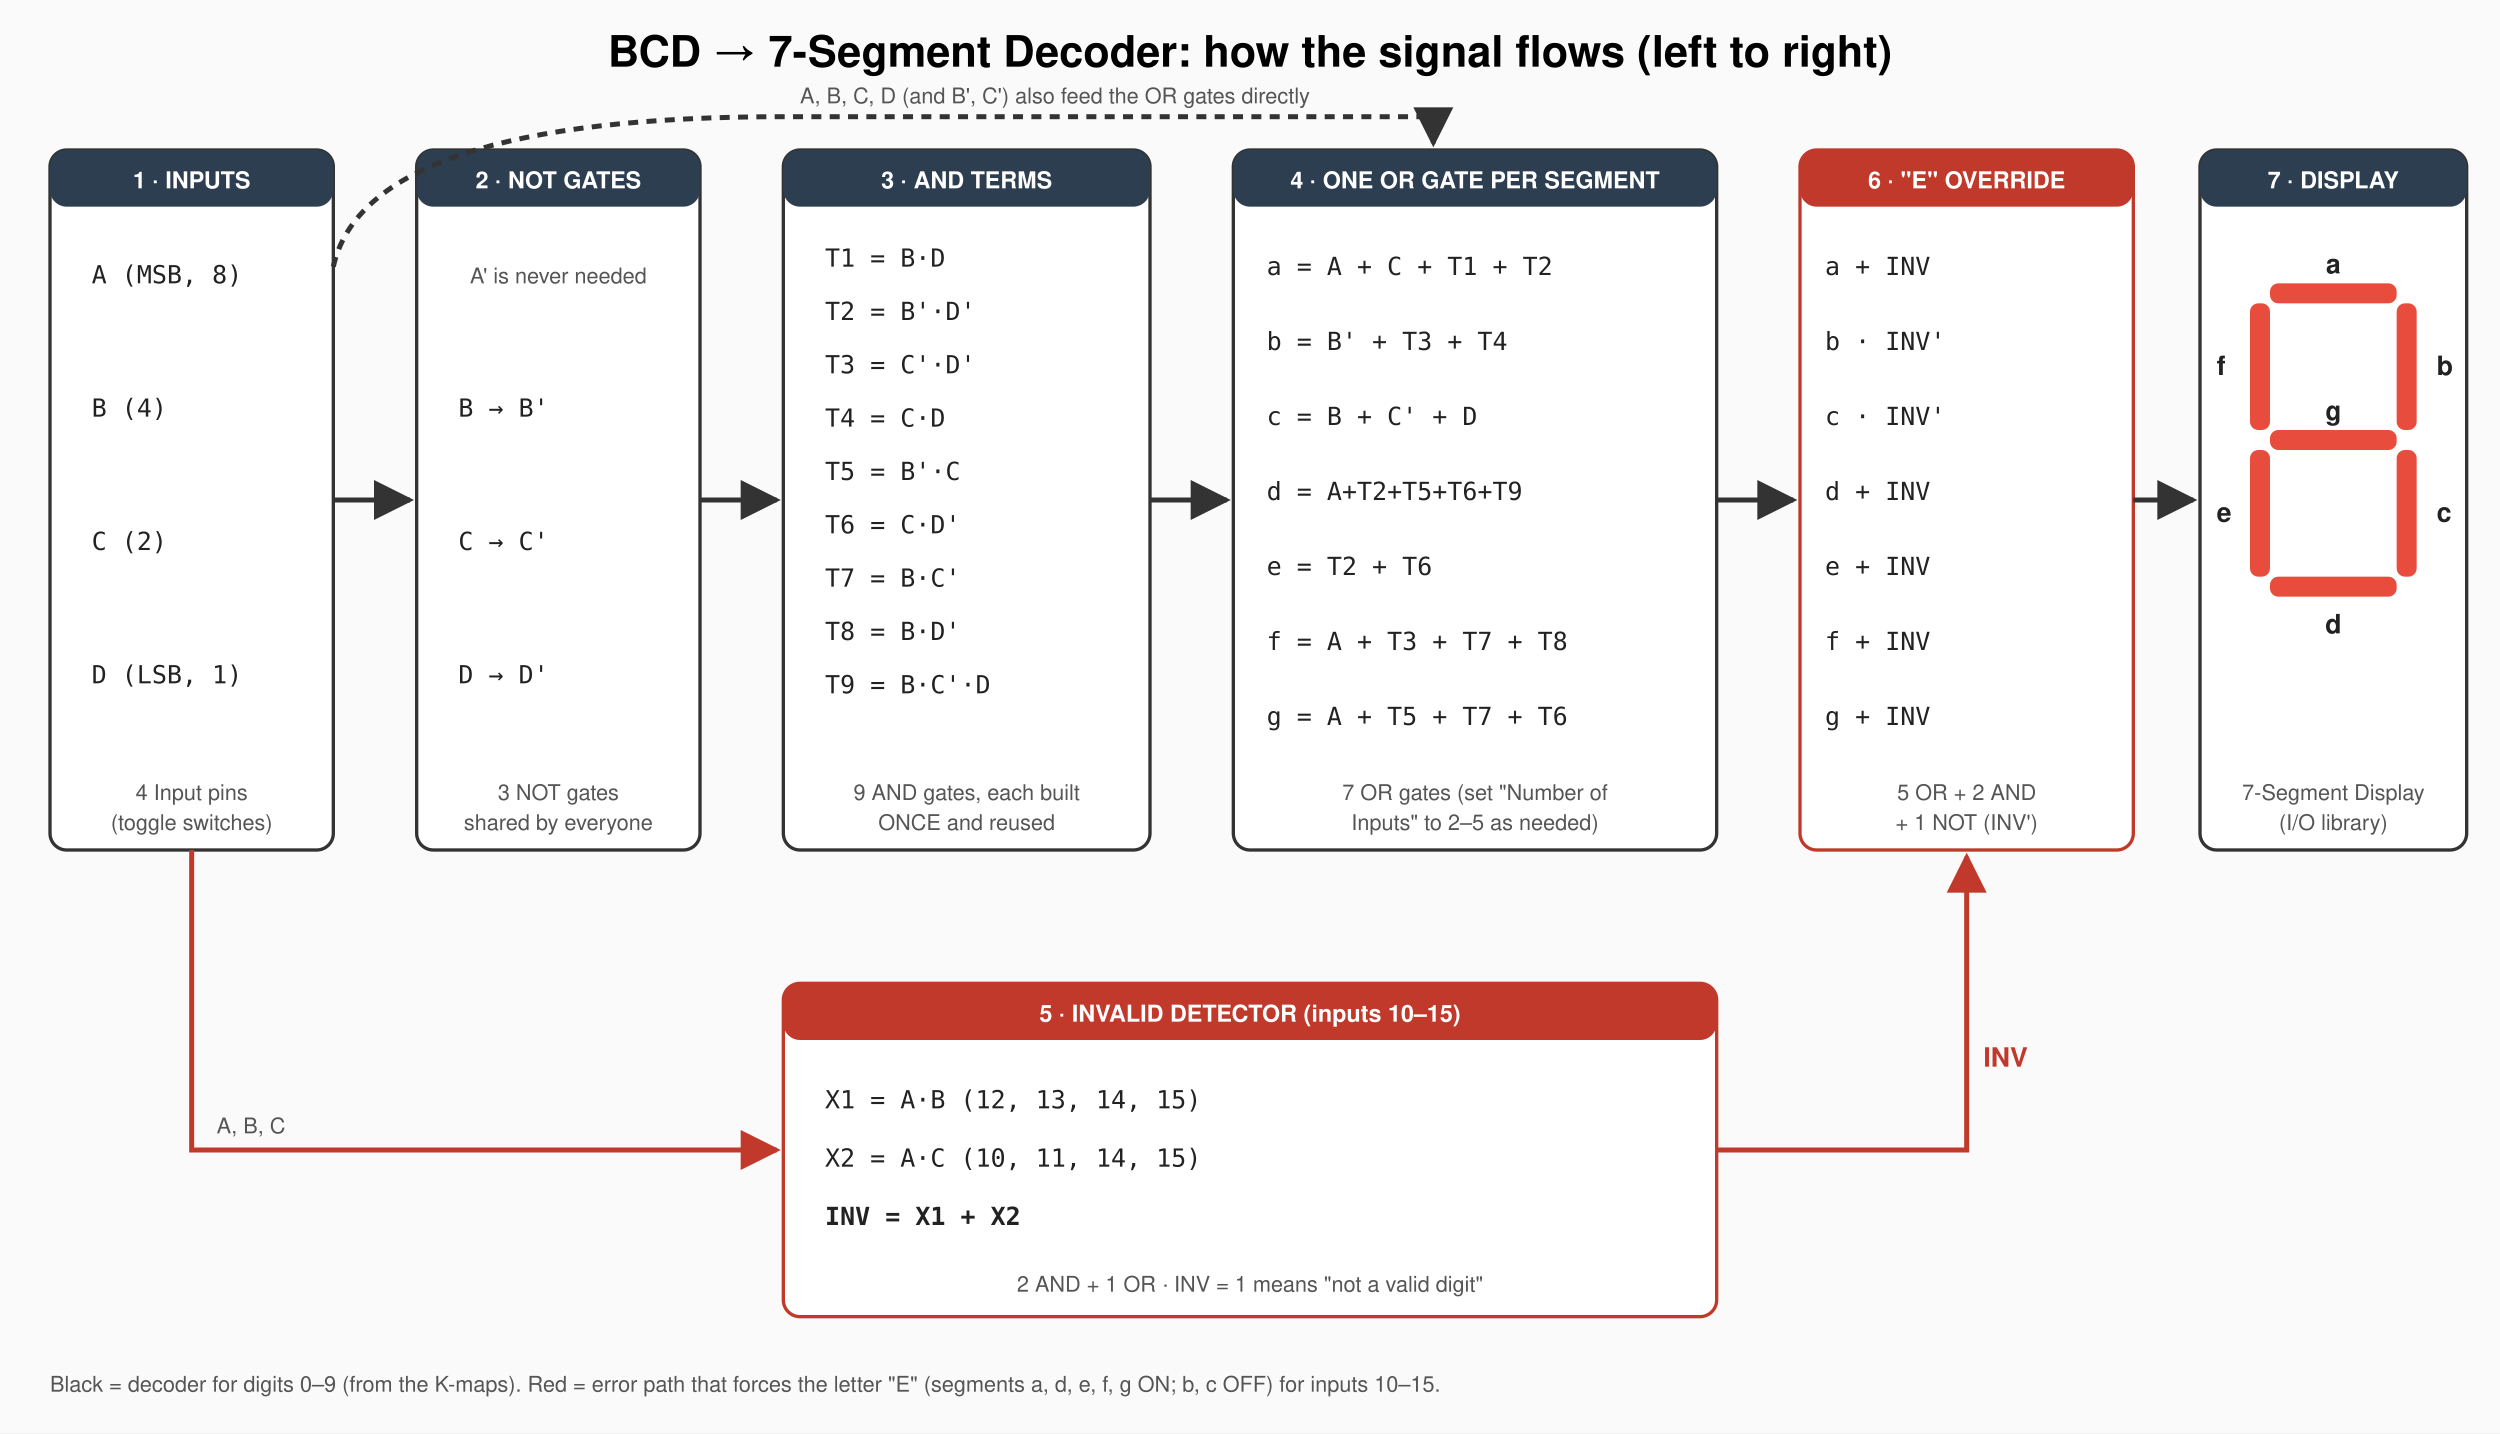
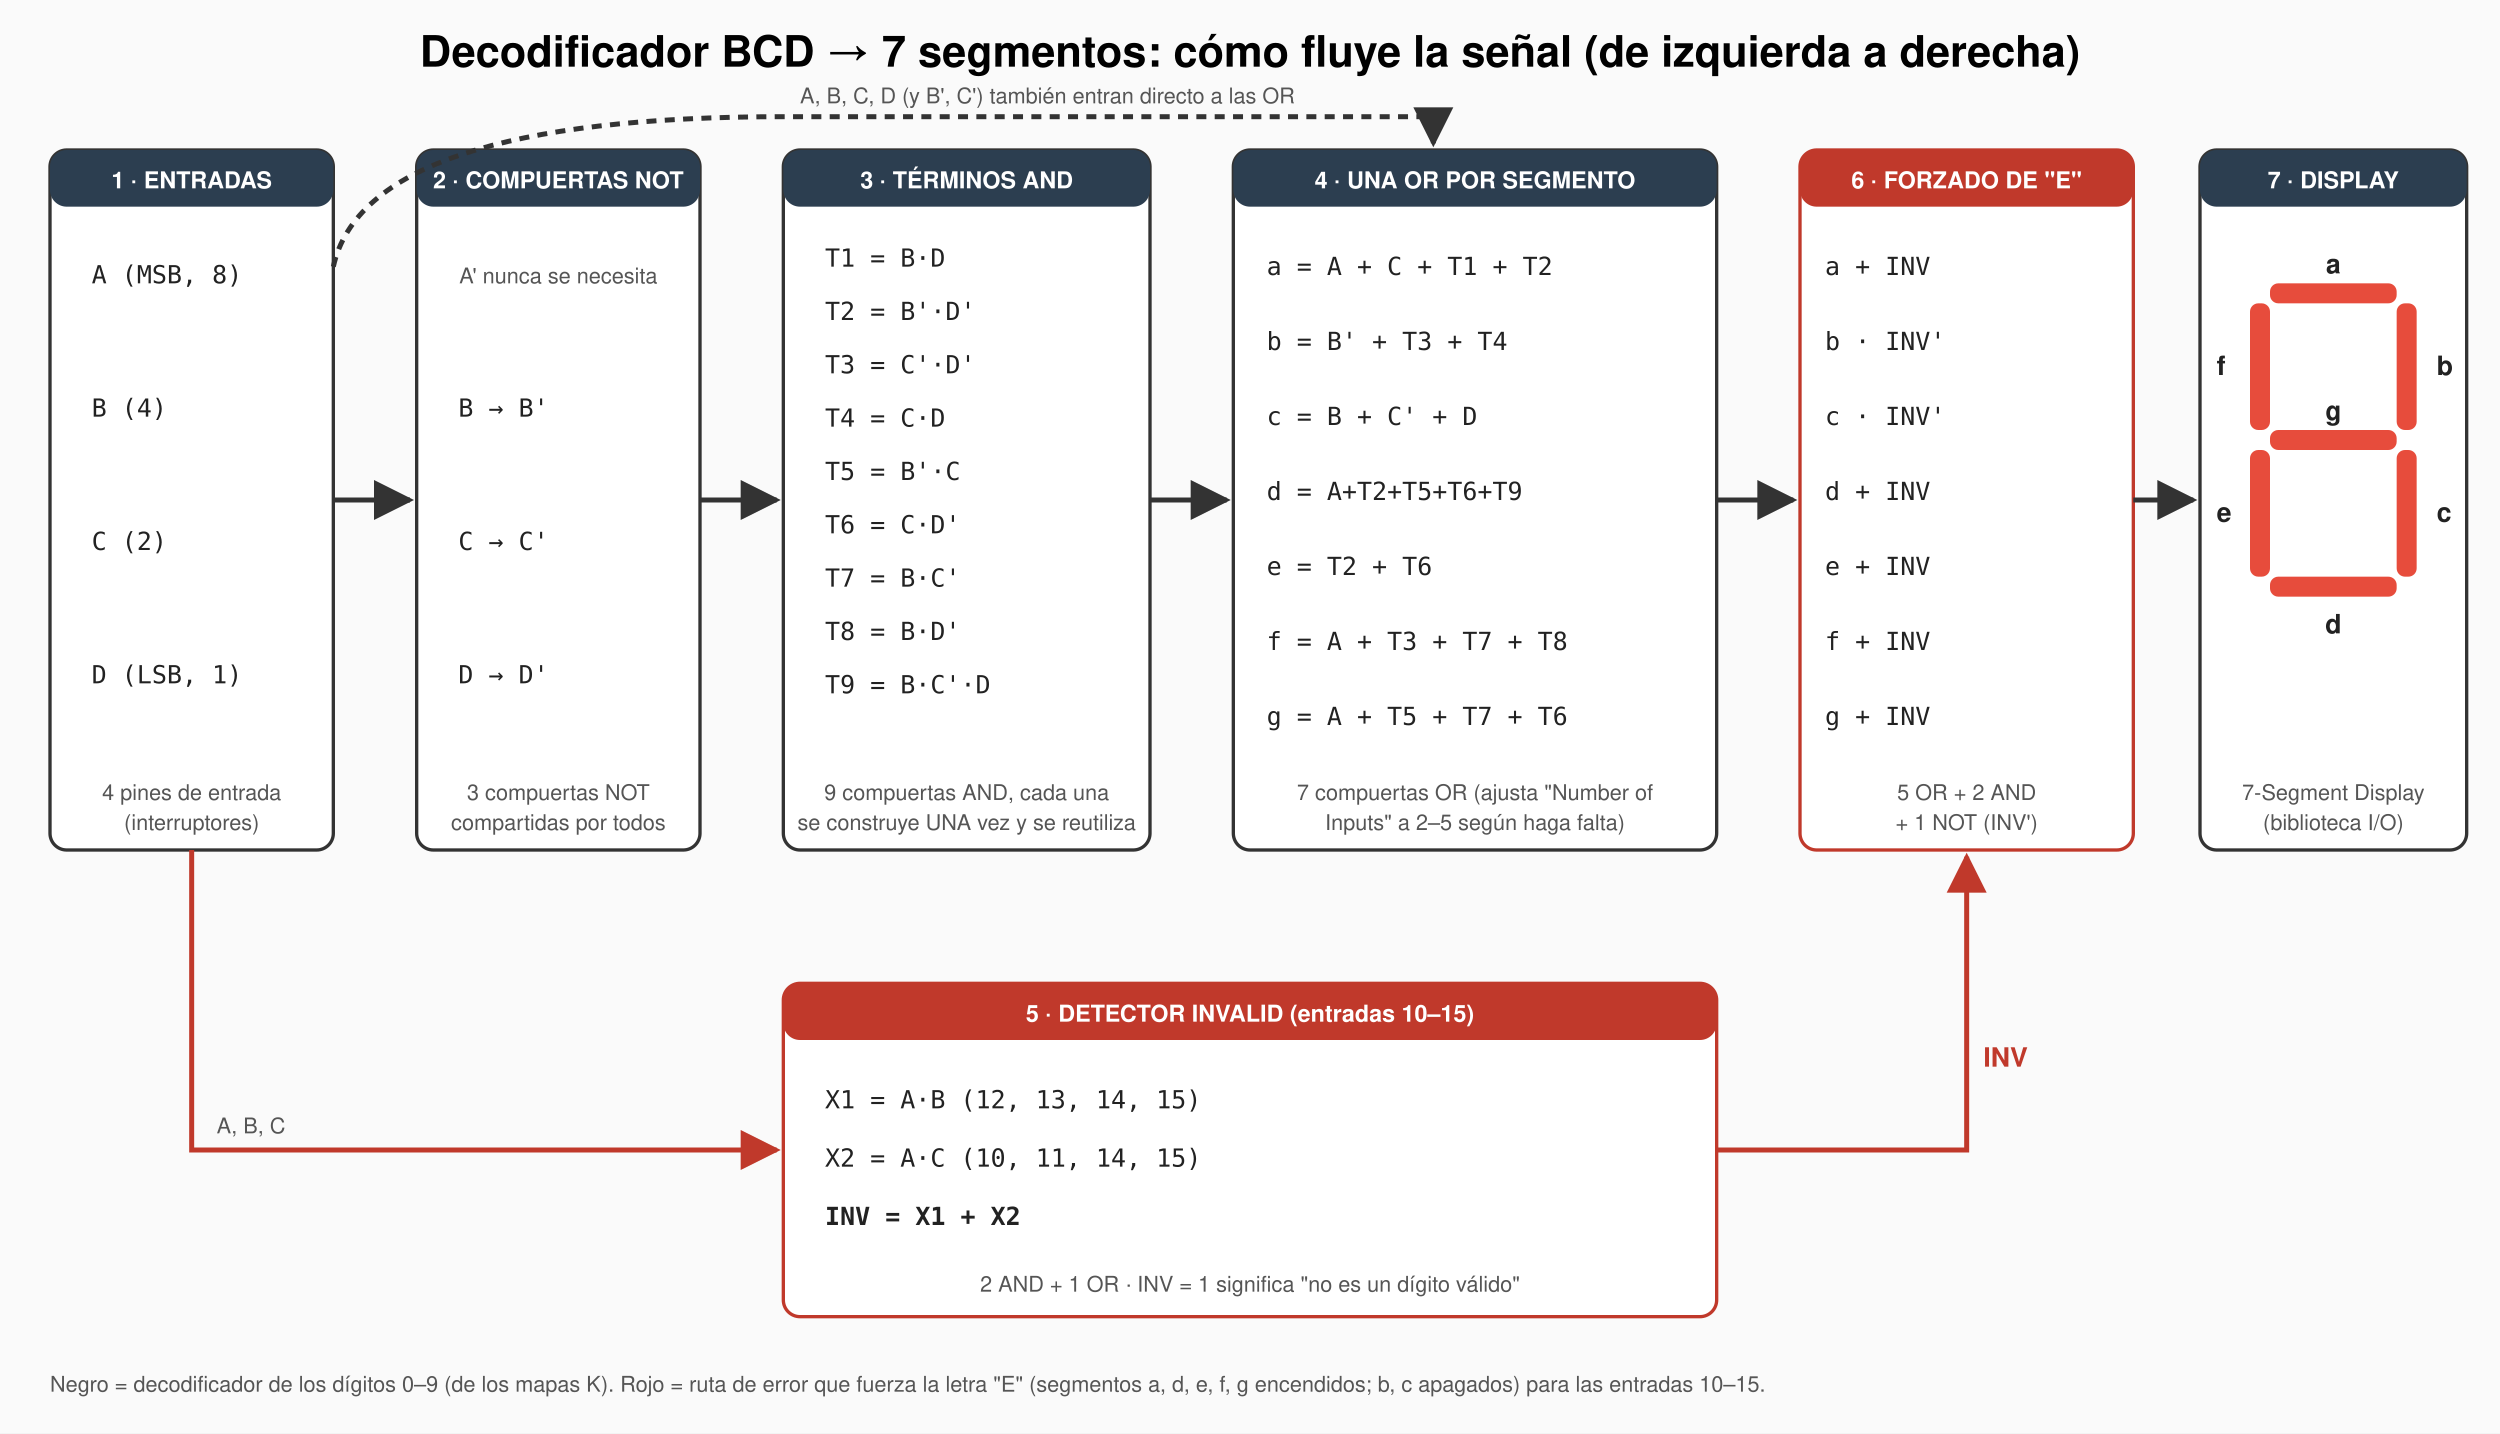
<svg xmlns="http://www.w3.org/2000/svg" viewBox="0 0 1500 860" width="1500" height="860" font-family="Helvetica, Arial, sans-serif">
  <defs>
    <marker id="arr" viewBox="0 0 10 10" refX="9" refY="5" markerWidth="8" markerHeight="8" orient="auto-start-reverse">
      <path d="M0,0 L10,5 L0,10 z" fill="#333" />
    </marker>
    <marker id="arrR" viewBox="0 0 10 10" refX="9" refY="5" markerWidth="8" markerHeight="8" orient="auto-start-reverse">
      <path d="M0,0 L10,5 L0,10 z" fill="#c0392b" />
    </marker>
    <style>
      .box{fill:#fff;stroke:#333;stroke-width:2;rx:10}
      .title{font-size:20px;font-weight:bold;fill:#111}
      .step{font-size:14px;fill:#fff;font-weight:bold}
      .t{font-size:16px;fill:#222}
      .mono{font-family:Menlo, Consolas, monospace;font-size:15px;fill:#222}
      .small{font-size:13px;fill:#555}
      .wire{stroke:#333;stroke-width:3;fill:none}
      .red{stroke:#c0392b;stroke-width:3;fill:none}
    </style>
  </defs>
  <rect width="1500" height="860" fill="#fafafa" />
-   <text x="750" y="40" text-anchor="middle" style="font-size:26px;font-weight:bold">BCD → 7-Segment Decoder: how the signal flows (left to right)</text>
+   <text x="750" y="40" text-anchor="middle" style="font-size:26px;font-weight:bold">Decodificador BCD → 7 segmentos: cómo fluye la señal (de izquierda a derecha)</text>
  <rect class="box" x="30" y="90" width="170" height="420" rx="10" />
  <rect x="30" y="90" width="170" height="34" rx="10" fill="#2c3e50" />
-   <text class="step" x="115" y="113" text-anchor="middle">1 · INPUTS</text>
+   <text class="step" x="115" y="113" text-anchor="middle">1 · ENTRADAS</text>
  <g class="mono">
    <text x="55" y="170">A  (MSB, 8)</text>
    <text x="55" y="250">B  (4)</text>
    <text x="55" y="330">C  (2)</text>
    <text x="55" y="410">D  (LSB, 1)</text>
  </g>
-   <text class="small" x="115" y="480" text-anchor="middle">4 Input pins</text>
-   <text class="small" x="115" y="498" text-anchor="middle">(toggle switches)</text>
+   <text class="small" x="115" y="480" text-anchor="middle">4 pines de entrada</text>
+   <text class="small" x="115" y="498" text-anchor="middle">(interruptores)</text>
  <rect class="box" x="250" y="90" width="170" height="420" rx="10" />
  <rect x="250" y="90" width="170" height="34" rx="10" fill="#2c3e50" />
-   <text class="step" x="335" y="113" text-anchor="middle">2 · NOT GATES</text>
+   <text class="step" x="335" y="113" text-anchor="middle">2 · COMPUERTAS NOT</text>
  <g class="mono">
    <text x="275" y="250">B → B'</text>
    <text x="275" y="330">C → C'</text>
    <text x="275" y="410">D → D'</text>
  </g>
-   <text class="small" x="335" y="170" text-anchor="middle">A' is never needed</text>
-   <text class="small" x="335" y="480" text-anchor="middle">3 NOT gates</text>
-   <text class="small" x="335" y="498" text-anchor="middle">shared by everyone</text>
+   <text class="small" x="335" y="170" text-anchor="middle">A' nunca se necesita</text>
+   <text class="small" x="335" y="480" text-anchor="middle">3 compuertas NOT</text>
+   <text class="small" x="335" y="498" text-anchor="middle">compartidas por todos</text>
  <rect class="box" x="470" y="90" width="220" height="420" rx="10" />
  <rect x="470" y="90" width="220" height="34" rx="10" fill="#2c3e50" />
-   <text class="step" x="580" y="113" text-anchor="middle">3 · AND TERMS</text>
+   <text class="step" x="580" y="113" text-anchor="middle">3 · TÉRMINOS AND</text>
  <g class="mono">
    <text x="495" y="160">T1 = B·D</text>
    <text x="495" y="192">T2 = B'·D'</text>
    <text x="495" y="224">T3 = C'·D'</text>
    <text x="495" y="256">T4 = C·D</text>
    <text x="495" y="288">T5 = B'·C</text>
    <text x="495" y="320">T6 = C·D'</text>
    <text x="495" y="352">T7 = B·C'</text>
    <text x="495" y="384">T8 = B·D'</text>
    <text x="495" y="416">T9 = B·C'·D</text>
  </g>
-   <text class="small" x="580" y="480" text-anchor="middle">9 AND gates, each built</text>
-   <text class="small" x="580" y="498" text-anchor="middle">ONCE and reused</text>
+   <text class="small" x="580" y="480" text-anchor="middle">9 compuertas AND, cada una</text>
+   <text class="small" x="580" y="498" text-anchor="middle">se construye UNA vez y se reutiliza</text>
  <rect class="box" x="740" y="90" width="290" height="420" rx="10" />
  <rect x="740" y="90" width="290" height="34" rx="10" fill="#2c3e50" />
-   <text class="step" x="885" y="113" text-anchor="middle">4 · ONE OR GATE PER SEGMENT</text>
+   <text class="step" x="885" y="113" text-anchor="middle">4 · UNA OR POR SEGMENTO</text>
  <g class="mono">
    <text x="760" y="165">a = A + C + T1 + T2</text>
    <text x="760" y="210">b = B' + T3 + T4</text>
    <text x="760" y="255">c = B + C' + D</text>
    <text x="760" y="300">d = A+T2+T5+T6+T9</text>
    <text x="760" y="345">e = T2 + T6</text>
    <text x="760" y="390">f = A + T3 + T7 + T8</text>
    <text x="760" y="435">g = A + T5 + T7 + T6</text>
  </g>
-   <text class="small" x="885" y="480" text-anchor="middle">7 OR gates (set "Number of</text>
-   <text class="small" x="885" y="498" text-anchor="middle">Inputs" to 2–5 as needed)</text>
+   <text class="small" x="885" y="480" text-anchor="middle">7 compuertas OR (ajusta "Number of</text>
+   <text class="small" x="885" y="498" text-anchor="middle">Inputs" a 2–5 según haga falta)</text>
  <rect class="box" x="1080" y="90" width="200" height="420" rx="10" style="stroke:#c0392b" />
  <rect x="1080" y="90" width="200" height="34" rx="10" fill="#c0392b" />
-   <text class="step" x="1180" y="113" text-anchor="middle">6 · "E" OVERRIDE</text>
+   <text class="step" x="1180" y="113" text-anchor="middle">6 · FORZADO DE "E"</text>
  <g class="mono">
    <text x="1095" y="165">a + INV</text>
    <text x="1095" y="210">b · INV'</text>
    <text x="1095" y="255">c · INV'</text>
    <text x="1095" y="300">d + INV</text>
    <text x="1095" y="345">e + INV</text>
    <text x="1095" y="390">f + INV</text>
    <text x="1095" y="435">g + INV</text>
  </g>
  <text class="small" x="1180" y="480" text-anchor="middle">5 OR + 2 AND</text>
  <text class="small" x="1180" y="498" text-anchor="middle">+ 1 NOT (INV')</text>
  <rect class="box" x="1320" y="90" width="160" height="420" rx="10" />
  <rect x="1320" y="90" width="160" height="34" rx="10" fill="#2c3e50" />
  <text class="step" x="1400" y="113" text-anchor="middle">7 · DISPLAY</text>
  <g fill="#e74c3c">
    <rect x="1362" y="170" width="76" height="12" rx="5" />
    <rect x="1438" y="182" width="12" height="76" rx="5" />
    <rect x="1438" y="270" width="12" height="76" rx="5" />
    <rect x="1362" y="346" width="76" height="12" rx="5" />
    <rect x="1350" y="270" width="12" height="76" rx="5" />
    <rect x="1350" y="182" width="12" height="76" rx="5" />
    <rect x="1362" y="258" width="76" height="12" rx="5" />
  </g>
  <g class="t" style="font-weight:bold">
    <text x="1400" y="164" text-anchor="middle">a</text>
    <text x="1462" y="225">b</text>
    <text x="1462" y="313">c</text>
    <text x="1400" y="380" text-anchor="middle">d</text>
    <text x="1330" y="313">e</text>
    <text x="1330" y="225">f</text>
    <text x="1400" y="252" text-anchor="middle">g</text>
  </g>
  <text class="small" x="1400" y="480" text-anchor="middle">7-Segment Display</text>
-   <text class="small" x="1400" y="498" text-anchor="middle">(I/O library)</text>
+   <text class="small" x="1400" y="498" text-anchor="middle">(biblioteca I/O)</text>
  <line class="wire" x1="200" y1="300" x2="246" y2="300" marker-end="url(#arr)" />
  <line class="wire" x1="420" y1="300" x2="466" y2="300" marker-end="url(#arr)" />
  <line class="wire" x1="690" y1="300" x2="736" y2="300" marker-end="url(#arr)" />
  <line class="wire" x1="1030" y1="300" x2="1076" y2="300" marker-end="url(#arr)" />
  <line class="wire" x1="1280" y1="300" x2="1316" y2="300" marker-end="url(#arr)" />
  <path class="wire" d="M200,160 Q220,70 470,70 L860,70 L860,86" marker-end="url(#arr)" style="stroke-dasharray:6 5" />
-   <text class="small" x="480" y="62">A, B, C, D (and B', C') also feed the OR gates directly</text>
+   <text class="small" x="480" y="62">A, B, C, D (y B', C') también entran directo a las OR</text>
  <rect class="box" x="470" y="590" width="560" height="200" rx="10" style="stroke:#c0392b" />
  <rect x="470" y="590" width="560" height="34" rx="10" fill="#c0392b" />
-   <text class="step" x="750" y="613" text-anchor="middle">5 · INVALID DETECTOR (inputs 10–15)</text>
+   <text class="step" x="750" y="613" text-anchor="middle">5 · DETECTOR INVALID (entradas 10–15)</text>
  <g class="mono">
    <text x="495" y="665">X1 = A·B      (12, 13, 14, 15)</text>
    <text x="495" y="700">X2 = A·C      (10, 11, 14, 15)</text>
    <text x="495" y="735" style="font-weight:bold">INV = X1 + X2</text>
  </g>
-   <text class="small" x="750" y="775" text-anchor="middle">2 AND + 1 OR · INV = 1 means "not a valid digit"</text>
+   <text class="small" x="750" y="775" text-anchor="middle">2 AND + 1 OR · INV = 1 significa "no es un dígito válido"</text>
  <path class="red" d="M115,510 L115,690 L466,690" marker-end="url(#arrR)" />
  <text class="small" x="130" y="680">A, B, C</text>
  <path class="red" d="M1030,690 L1180,690 L1180,514" marker-end="url(#arrR)" />
  <text x="1190" y="640" style="font-size:16px;fill:#c0392b;font-weight:bold">INV</text>
-   <text class="small" x="30" y="835">Black = decoder for digits 0–9 (from the K-maps).  Red = error path that forces the letter "E" (segments a, d, e, f, g ON; b, c OFF) for inputs 10–15.</text>
+   <text class="small" x="30" y="835">Negro = decodificador de los dígitos 0–9 (de los mapas K).  Rojo = ruta de error que fuerza la letra "E" (segmentos a, d, e, f, g encendidos; b, c apagados) para las entradas 10–15.</text>
</svg>
